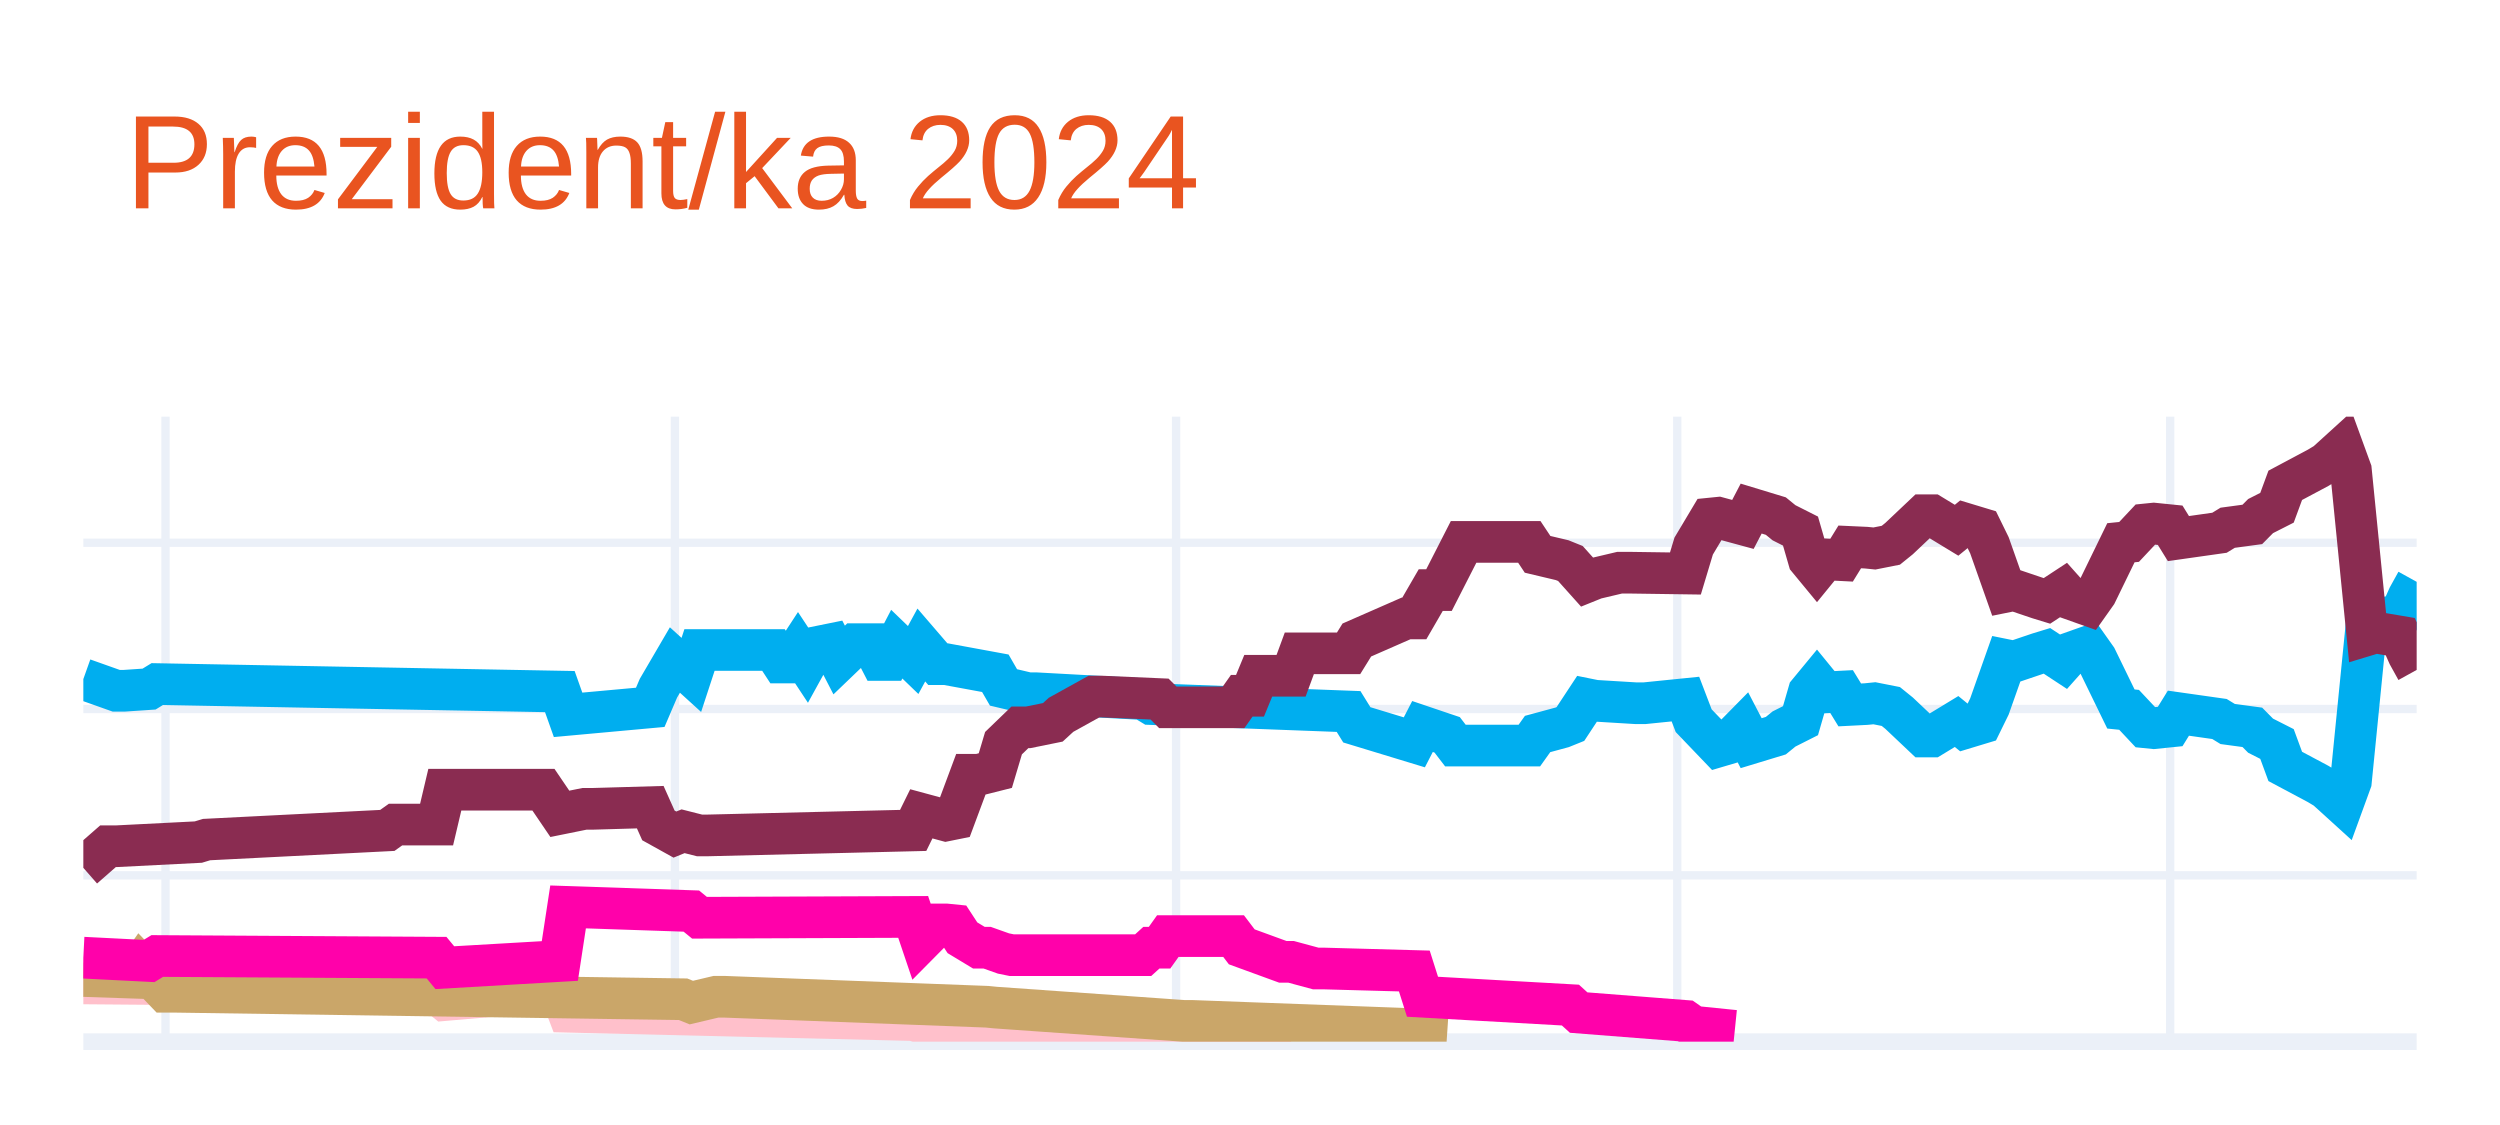
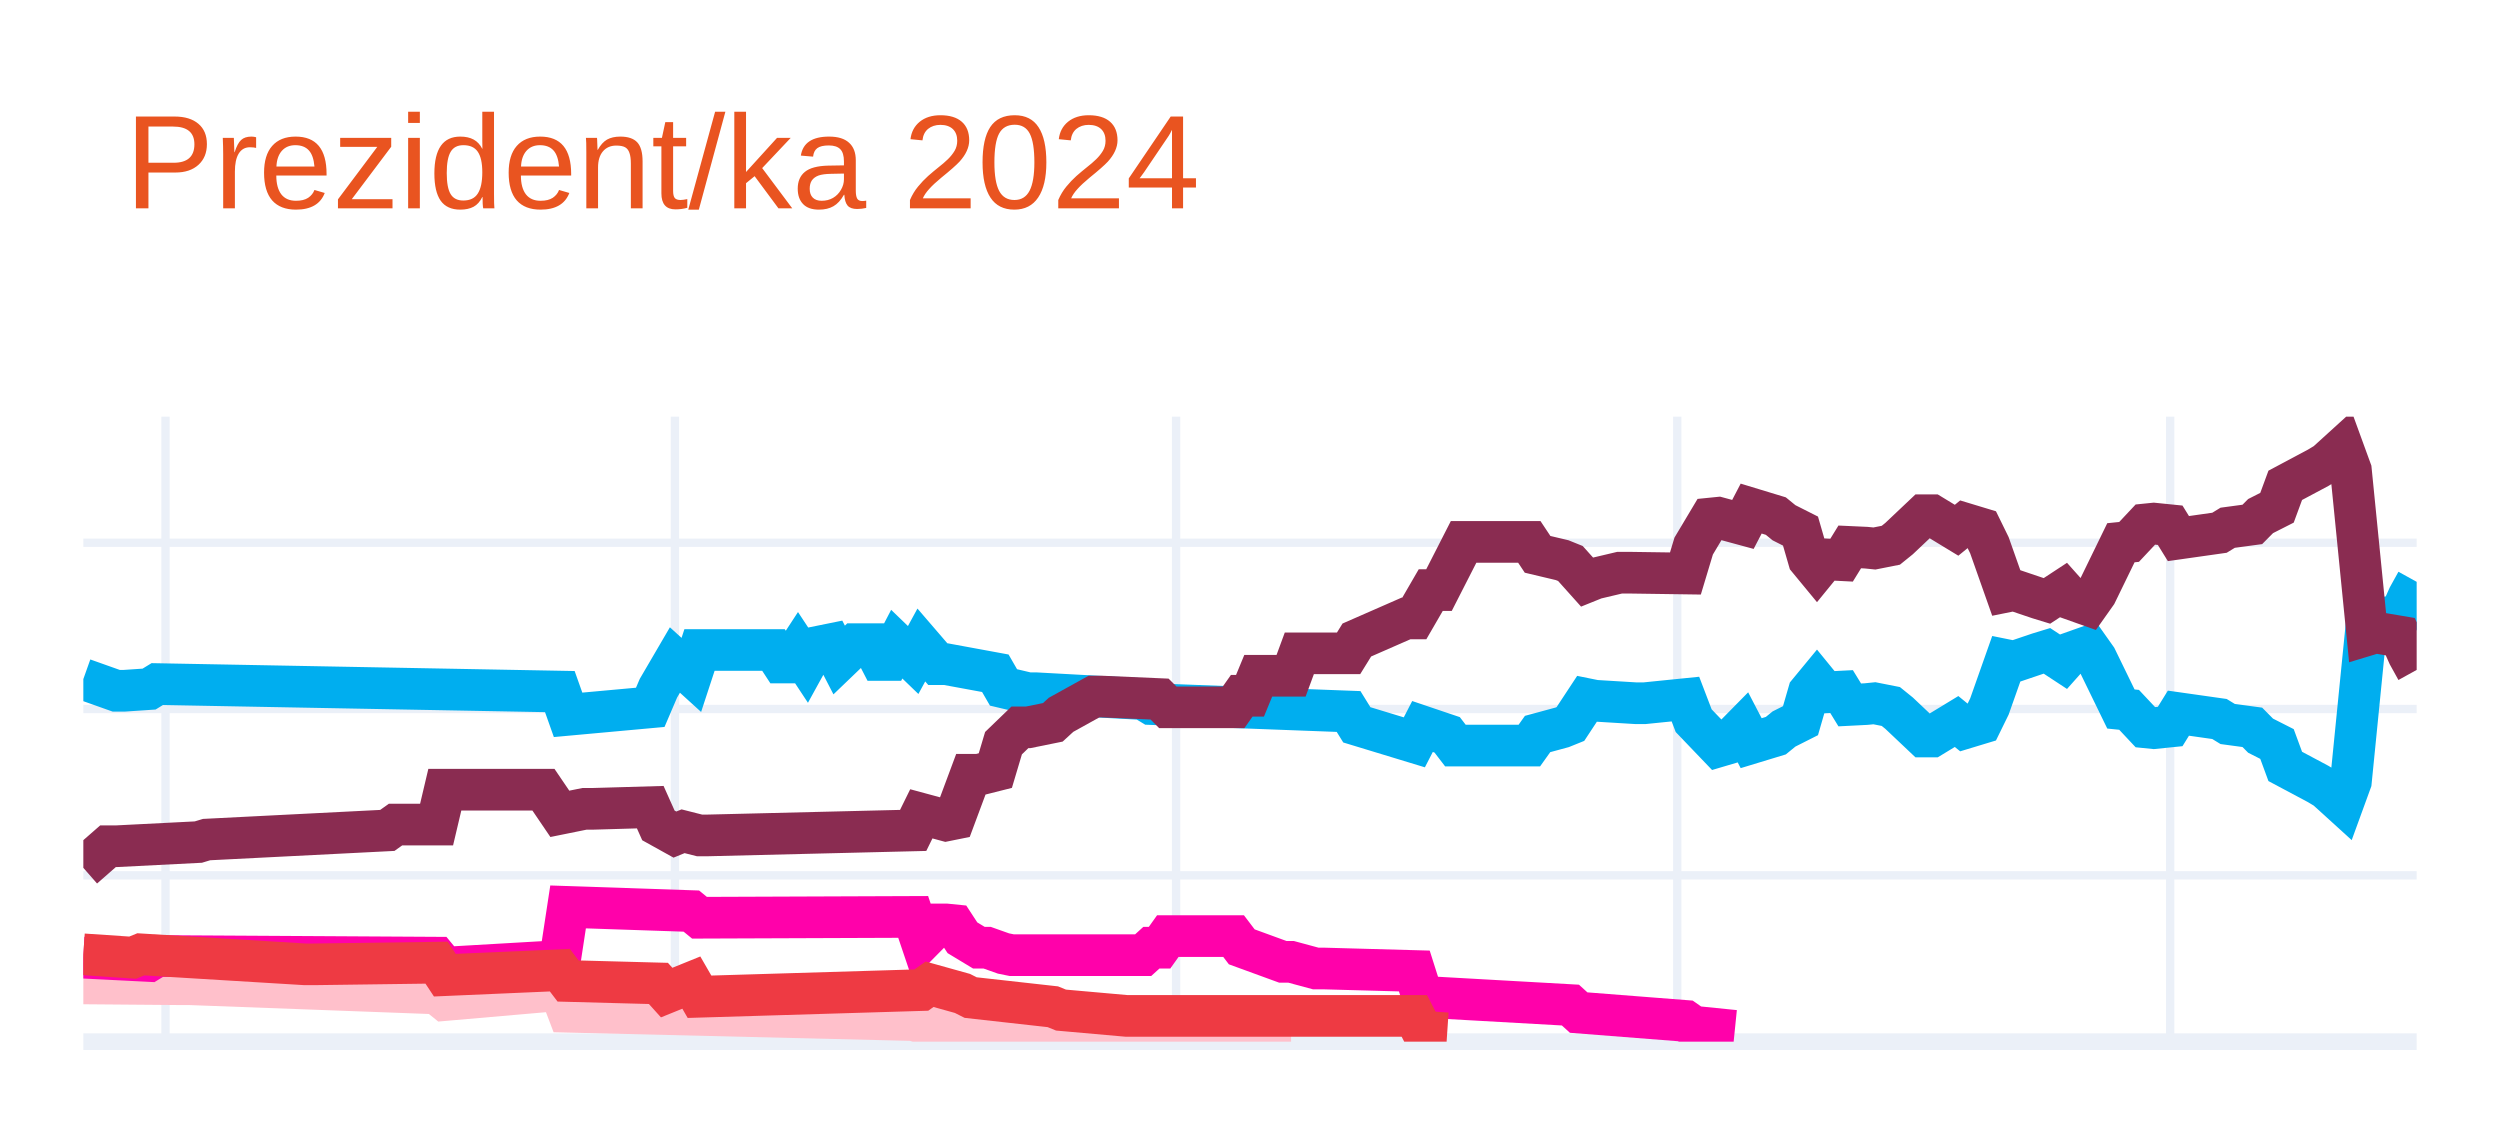
<svg xmlns="http://www.w3.org/2000/svg" class="main-svg" width="300" height="135" style="" viewBox="0 0 300 135">
  <rect x="0" y="0" width="300" height="135" style="fill: rgb(255, 255, 255); fill-opacity: 1;" />
-   <defs id="defs-bd6661">
+   <defs id="defs-b06964">
    <g class="clips">
-       <clipPath id="clipbd6661xyplot" class="plotclip">
+       <clipPath id="clipb06964xyplot" class="plotclip">
        <rect width="280" height="75" />
      </clipPath>
-       <clipPath class="axesclip" id="clipbd6661x">
+       <clipPath class="axesclip" id="clipb06964x">
        <rect x="10" y="0" width="280" height="135" />
      </clipPath>
-       <clipPath class="axesclip" id="clipbd6661y">
+       <clipPath class="axesclip" id="clipb06964y">
        <rect x="0" y="50" width="300" height="75" />
      </clipPath>
-       <clipPath class="axesclip" id="clipbd6661xy">
+       <clipPath class="axesclip" id="clipb06964xy">
        <rect x="10" y="50" width="280" height="75" />
      </clipPath>
    </g>
    <g class="gradients" />
    <g class="patterns" />
  </defs>
  <g class="bglayer" />
  <g class="layer-below">
    <g class="imagelayer" />
    <g class="shapelayer" />
  </g>
  <g class="cartesianlayer">
    <g class="subplot xy">
      <g class="layer-subplot">
        <g class="shapelayer" />
        <g class="imagelayer" />
      </g>
      <g class="minor-gridlayer">
        <g class="x" />
        <g class="y" />
      </g>
      <g class="gridlayer">
        <g class="x">
          <path class="xgrid crisp" transform="translate(19.86,0)" d="M0,50v75" style="stroke: rgb(235, 240, 248); stroke-opacity: 1; stroke-width: 1px;" />
          <path class="xgrid crisp" transform="translate(80.99,0)" d="M0,50v75" style="stroke: rgb(235, 240, 248); stroke-opacity: 1; stroke-width: 1px;" />
          <path class="xgrid crisp" transform="translate(141.13,0)" d="M0,50v75" style="stroke: rgb(235, 240, 248); stroke-opacity: 1; stroke-width: 1px;" />
          <path class="xgrid crisp" transform="translate(201.27,0)" d="M0,50v75" style="stroke: rgb(235, 240, 248); stroke-opacity: 1; stroke-width: 1px;" />
          <path class="xgrid crisp" transform="translate(260.42,0)" d="M0,50v75" style="stroke: rgb(235, 240, 248); stroke-opacity: 1; stroke-width: 1px;" />
        </g>
        <g class="y">
          <path class="ygrid crisp" transform="translate(0,105.04)" d="M10,0h280" style="stroke: rgb(235, 240, 248); stroke-opacity: 1; stroke-width: 1px;" />
          <path class="ygrid crisp" transform="translate(0,85.08)" d="M10,0h280" style="stroke: rgb(235, 240, 248); stroke-opacity: 1; stroke-width: 1px;" />
          <path class="ygrid crisp" transform="translate(0,65.13)" d="M10,0h280" style="stroke: rgb(235, 240, 248); stroke-opacity: 1; stroke-width: 1px;" />
        </g>
      </g>
      <g class="zerolinelayer">
        <path class="yzl zl crisp" transform="translate(0,125)" d="M10,0h280" style="stroke: rgb(235, 240, 248); stroke-opacity: 1; stroke-width: 2px;" />
      </g>
      <g class="layer-between">
        <g class="shapelayer" />
        <g class="imagelayer" />
      </g>
      <path class="xlines-below" />
      <path class="ylines-below" />
      <g class="overlines-below" />
      <g class="xaxislayer-below" />
      <g class="yaxislayer-below" />
      <g class="overaxes-below" />
      <g class="overplot">
-         <g class="xy" transform="translate(10,50)" clip-path="url(#clipbd6661xyplot)">
+         <g class="xy" transform="translate(10,50)" clip-path="url(#clipb06964xyplot)">
          <g class="scatterlayer mlayer">
-             <g class="trace scatter trace5600a0" style="stroke-miterlimit: 2; opacity: 1;">
+             <g class="trace scatter trace7e51d0" style="stroke-miterlimit: 2; opacity: 1;">
              <g class="fills" />
              <g class="errorbars" />
              <g class="lines">
                <path class="js-line" d="M0,31.49L3.94,32.89L4.93,32.89L7.89,32.69L8.87,32.09L57.18,32.99L58.17,35.78L68.03,34.88L69.01,32.59L70.99,29.2L71.97,30.09L72.96,30.99L73.94,28L82.82,28L83.8,29.5L84.79,29.5L85.77,28L86.76,29.5L87.75,27.7L89.72,27.3L90.7,29.2L92.68,27.3L93.66,27.3L94.65,27.3L95.63,29.2L96.62,29.2L97.61,27.3L99.58,29.2L100.56,27.4L102.54,29.7L103.52,29.7L109.44,30.79L110.42,32.49L113.38,33.19L114.37,33.19L127.18,33.89L128.17,34.49L151.83,35.38L152.82,36.98L159.72,39.08L160.7,37.18L163.66,38.18L164.65,39.47L173.52,39.47L174.51,38.08L177.46,37.28L178.45,36.88L180.42,33.89L181.41,34.09L186.34,34.39L187.32,34.39L192.25,33.89L193.24,36.48L196.2,39.57L197.18,39.28L199.15,37.28L200.14,39.18L203.1,38.28L204.08,37.48L206.06,36.48L207.04,33.09L208.03,31.89L209.01,33.09L210.99,32.99L211.97,34.59L213.94,34.49L214.93,34.39L216.9,34.78L217.89,35.58L220.85,38.38L221.83,38.38L224.79,36.58L225.77,37.38L227.75,36.78L228.73,34.78L230.7,29.2L231.69,29.4L234.65,28.4L235.63,28.1L237.61,29.4L238.59,28.3L240.56,27.6L241.55,29L244.51,35.08L245.49,35.18L247.46,37.28L248.45,37.38L250.42,37.18L251.41,35.58L256.34,36.28L257.32,36.88L260.28,37.28L261.27,38.28L263.24,39.28L264.23,41.97L268.17,44.07L269.15,44.66L271.13,46.46L272.11,43.77L274.08,24.01L275.07,24.31L278.03,23.81L279.01,21.61L280,19.82" style="vector-effect: none; fill: none; stroke: rgb(0, 174, 239); stroke-opacity: 1; stroke-width: 5px; opacity: 1;" />
              </g>
              <g class="points" />
              <g class="text" />
            </g>
-             <g class="trace scatter trace253a3f" style="stroke-miterlimit: 2; opacity: 1;">
+             <g class="trace scatter traced55d81" style="stroke-miterlimit: 2; opacity: 1;">
              <g class="fills" />
              <g class="errorbars" />
              <g class="lines">
                <path class="js-line" d="M0,54.14L2.96,51.55L3.94,51.55L13.8,51.05L14.79,50.75L36.48,49.65L37.46,48.95L42.39,48.95L43.38,44.76L55.21,44.76L57.18,47.66L60.14,47.06L61.13,47.06L68.03,46.86L69.01,49.05L70.99,50.15L71.97,49.75L73.94,50.25L74.93,50.25L99.58,49.65L100.56,47.66L103.52,48.46L104.51,48.26L106.48,42.97L107.46,42.97L109.44,42.47L110.42,39.18L112.39,37.28L113.38,37.28L116.34,36.68L117.32,35.78L121.27,33.59L122.25,33.59L129.15,33.89L130.14,34.88L138.03,34.88L139.01,33.49L140,33.49L140.99,31.09L144.93,31.09L145.92,28.4L151.83,28.4L152.82,26.8L158.73,24.21L159.72,24.21L161.69,20.81L162.68,20.81L165.63,15.03L166.62,15.03L173.52,15.03L174.51,16.52L177.46,17.22L178.45,17.62L180.42,19.82L181.41,19.42L184.37,18.72L185.35,18.72L192.25,18.82L193.24,15.53L195.21,12.23L196.2,12.13L199.15,12.93L200.14,11.03L203.1,11.93L204.08,12.73L206.06,13.73L207.04,17.12L208.03,18.32L209.01,17.12L210.99,17.22L211.97,15.63L213.94,15.72L214.93,15.82L216.9,15.43L217.89,14.63L220.85,11.83L221.83,11.83L224.79,13.63L225.77,12.83L227.75,13.43L228.73,15.43L230.7,21.01L231.69,20.81L234.65,21.81L235.63,22.11L237.61,20.81L238.59,21.91L240.56,22.61L241.55,21.21L244.51,15.13L245.49,15.03L247.46,12.93L248.45,12.83L250.42,13.03L251.41,14.63L256.34,13.93L257.32,13.33L260.28,12.93L261.27,11.93L263.24,10.93L264.23,8.24L268.17,6.14L269.15,5.55L271.13,3.75L272.11,6.44L274.08,26.2L275.07,25.9L278.03,26.4L279.01,28.6L280,30.39" style="vector-effect: none; fill: none; stroke: rgb(138, 44, 81); stroke-opacity: 1; stroke-width: 5px; opacity: 1;" />
              </g>
              <g class="points" />
              <g class="text" />
            </g>
-             <g class="trace scatter tracee89733" style="stroke-miterlimit: 2; opacity: 1;">
+             <g class="trace scatter tracec1e509" style="stroke-miterlimit: 2; opacity: 1;">
              <g class="fills" />
              <g class="errorbars" />
              <g class="lines">
                <path class="js-line" d="M0,68.01L11.83,68.11L12.82,68.11L42.39,69.21L43.38,70.01L57.18,68.81L58.17,71.41L99.58,72.41L100.56,72.7L107.46,72.61L108.45,72.61L130.14,73.7L132.11,73.7L144.93,73.7" style="vector-effect: none; fill: none; stroke: rgb(255, 192, 203); stroke-opacity: 1; stroke-width: 5px; opacity: 1;" />
              </g>
              <g class="points" />
              <g class="text" />
            </g>
-             <g class="trace scatter trace166a08" style="stroke-miterlimit: 2; opacity: 1;">
+             <g class="trace scatter trace5e00dc" style="stroke-miterlimit: 2; opacity: 1;">
              <g class="fills" />
              <g class="errorbars" />
              <g class="lines">
-                 <path class="js-line" d="M0,67.12L5.92,67.32L6.9,65.92L9.86,69.01L10.85,69.01L71.97,69.91L72.96,70.31L75.92,69.61L76.9,69.61L108.45,70.81L109.44,70.91L132.11,72.51L133.1,72.51L159.72,73.5L160.7,73.8L163.66,74" style="vector-effect: none; fill: none; stroke: rgb(202, 166, 105); stroke-opacity: 1; stroke-width: 5px; opacity: 1;" />
+                 <path class="js-line" d="M0,64.92L7.89,65.32L8.87,64.72L42.39,64.92L43.38,66.12L57.18,65.32L58.17,58.83L72.96,59.33L73.94,60.13L99.58,60.03L100.56,62.93L102.54,60.93L103.52,60.93L104.51,61.03L105.49,62.53L107.46,63.72L108.45,63.72L110.42,64.42L111.41,64.62L127.18,64.62L128.17,63.72L129.15,63.72L130.14,62.33L138.03,62.33L139.01,63.62L143.94,65.42L144.93,65.42L147.89,66.22L148.87,66.22L159.72,66.52L160.7,69.61L178.45,70.61L179.44,71.51L192.25,72.51L193.24,73.2L198.17,73.7" style="vector-effect: none; fill: none; stroke: rgb(255, 1, 170); stroke-opacity: 1; stroke-width: 5px; opacity: 1;" />
              </g>
              <g class="points" />
              <g class="text" />
            </g>
-             <g class="trace scatter trace86cfaf" style="stroke-miterlimit: 2; opacity: 1;">
+             <g class="trace scatter tracee303f9" style="stroke-miterlimit: 2; opacity: 1;">
              <g class="fills" />
              <g class="errorbars" />
              <g class="lines">
-                 <path class="js-line" d="M0,64.92L7.89,65.32L8.87,64.72L42.39,64.92L43.38,66.12L57.18,65.32L58.17,58.83L72.96,59.33L73.94,60.13L99.58,60.03L100.56,62.93L102.54,60.93L103.52,60.93L104.51,61.03L105.49,62.53L107.46,63.72L108.45,63.72L110.42,64.42L111.41,64.62L127.18,64.62L128.17,63.72L129.15,63.72L130.14,62.33L138.03,62.33L139.01,63.62L143.94,65.42L144.93,65.42L147.89,66.22L148.87,66.22L159.72,66.52L160.7,69.61L178.45,70.61L179.44,71.51L192.25,72.51L193.24,73.2L198.17,73.7" style="vector-effect: none; fill: none; stroke: rgb(255, 1, 170); stroke-opacity: 1; stroke-width: 5px; opacity: 1;" />
+                 <path class="js-line" d="M0,64.52L5.92,64.92L6.9,64.52L26.62,65.72L27.61,65.72L42.39,65.52L43.38,67.02L57.18,66.42L58.17,67.72L69.01,68.01L70,69.11L72.96,67.91L73.94,69.61L100.56,68.81L101.55,68.11L105.49,69.21L106.48,69.71L116.34,70.81L117.32,71.21L125.21,71.91L126.2,71.91L159.72,71.91L160.7,73.8L163.66,74" style="vector-effect: none; fill: none; stroke: rgb(238, 58, 67); stroke-opacity: 1; stroke-width: 5px; opacity: 1;" />
              </g>
              <g class="points" />
              <g class="text" />
            </g>
          </g>
        </g>
      </g>
      <path class="xlines-above crisp" d="M0,0" style="fill: none;" />
      <path class="ylines-above crisp" d="M0,0" style="fill: none;" />
      <g class="overlines-above" />
      <g class="xaxislayer-above" />
      <g class="yaxislayer-above" />
      <g class="overaxes-above" />
    </g>
  </g>
  <g class="polarlayer" />
  <g class="smithlayer" />
  <g class="ternarylayer" />
  <g class="geolayer" />
  <g class="funnelarealayer" />
  <g class="pielayer" />
  <g class="iciclelayer" />
  <g class="treemaplayer" />
  <g class="sunburstlayer" />
  <g class="glimages" />
-   <defs id="topdefs-bd6661">
+   <defs id="topdefs-b06964">
    <g class="clips" />
  </defs>
  <g class="layer-above">
    <g class="imagelayer" />
    <g class="shapelayer" />
  </g>
  <g class="infolayer">
    <g class="g-gtitle">
      <text class="gtitle" x="15" y="25" text-anchor="start" dy="0em" style="opacity: 1; font-family: Ubuntu, verdana, arial, sans-serif; font-size: 16px; fill: rgb(233, 84, 32); fill-opacity: 1; white-space: pre;">Prezident/ka 2024</text>
    </g>
    <g class="g-xtitle" />
    <g class="g-ytitle" />
  </g>
</svg>
